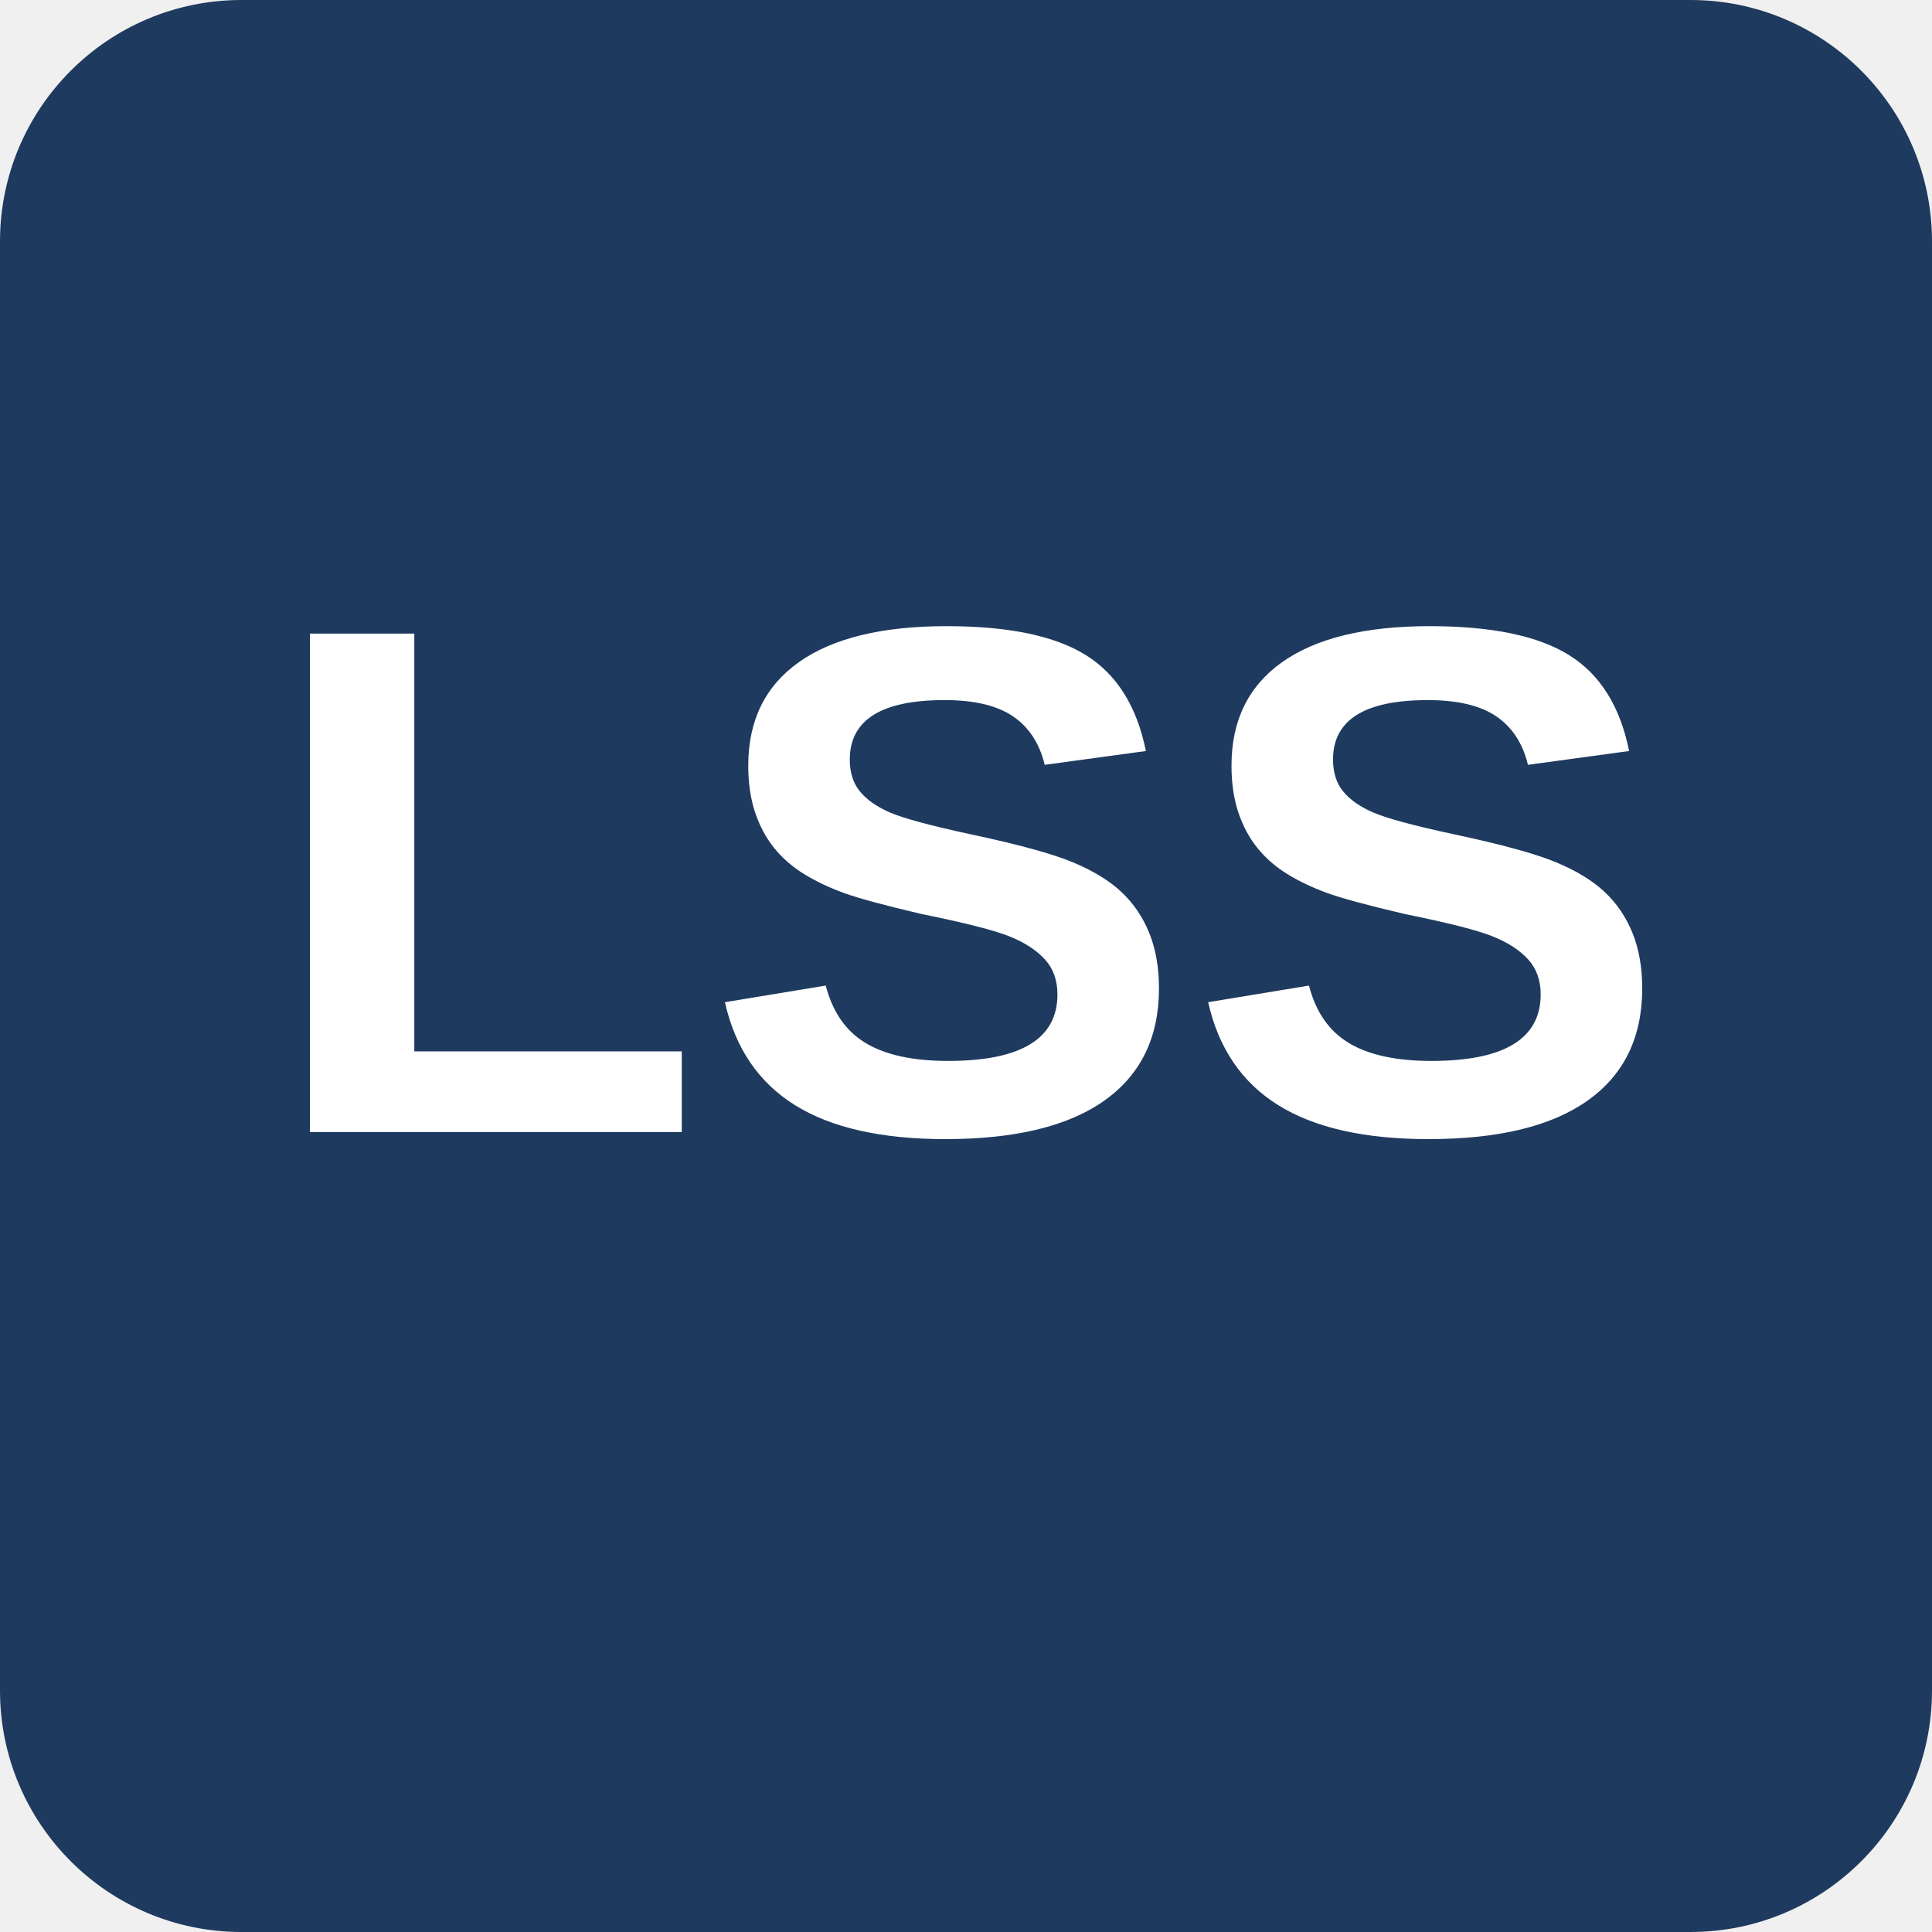
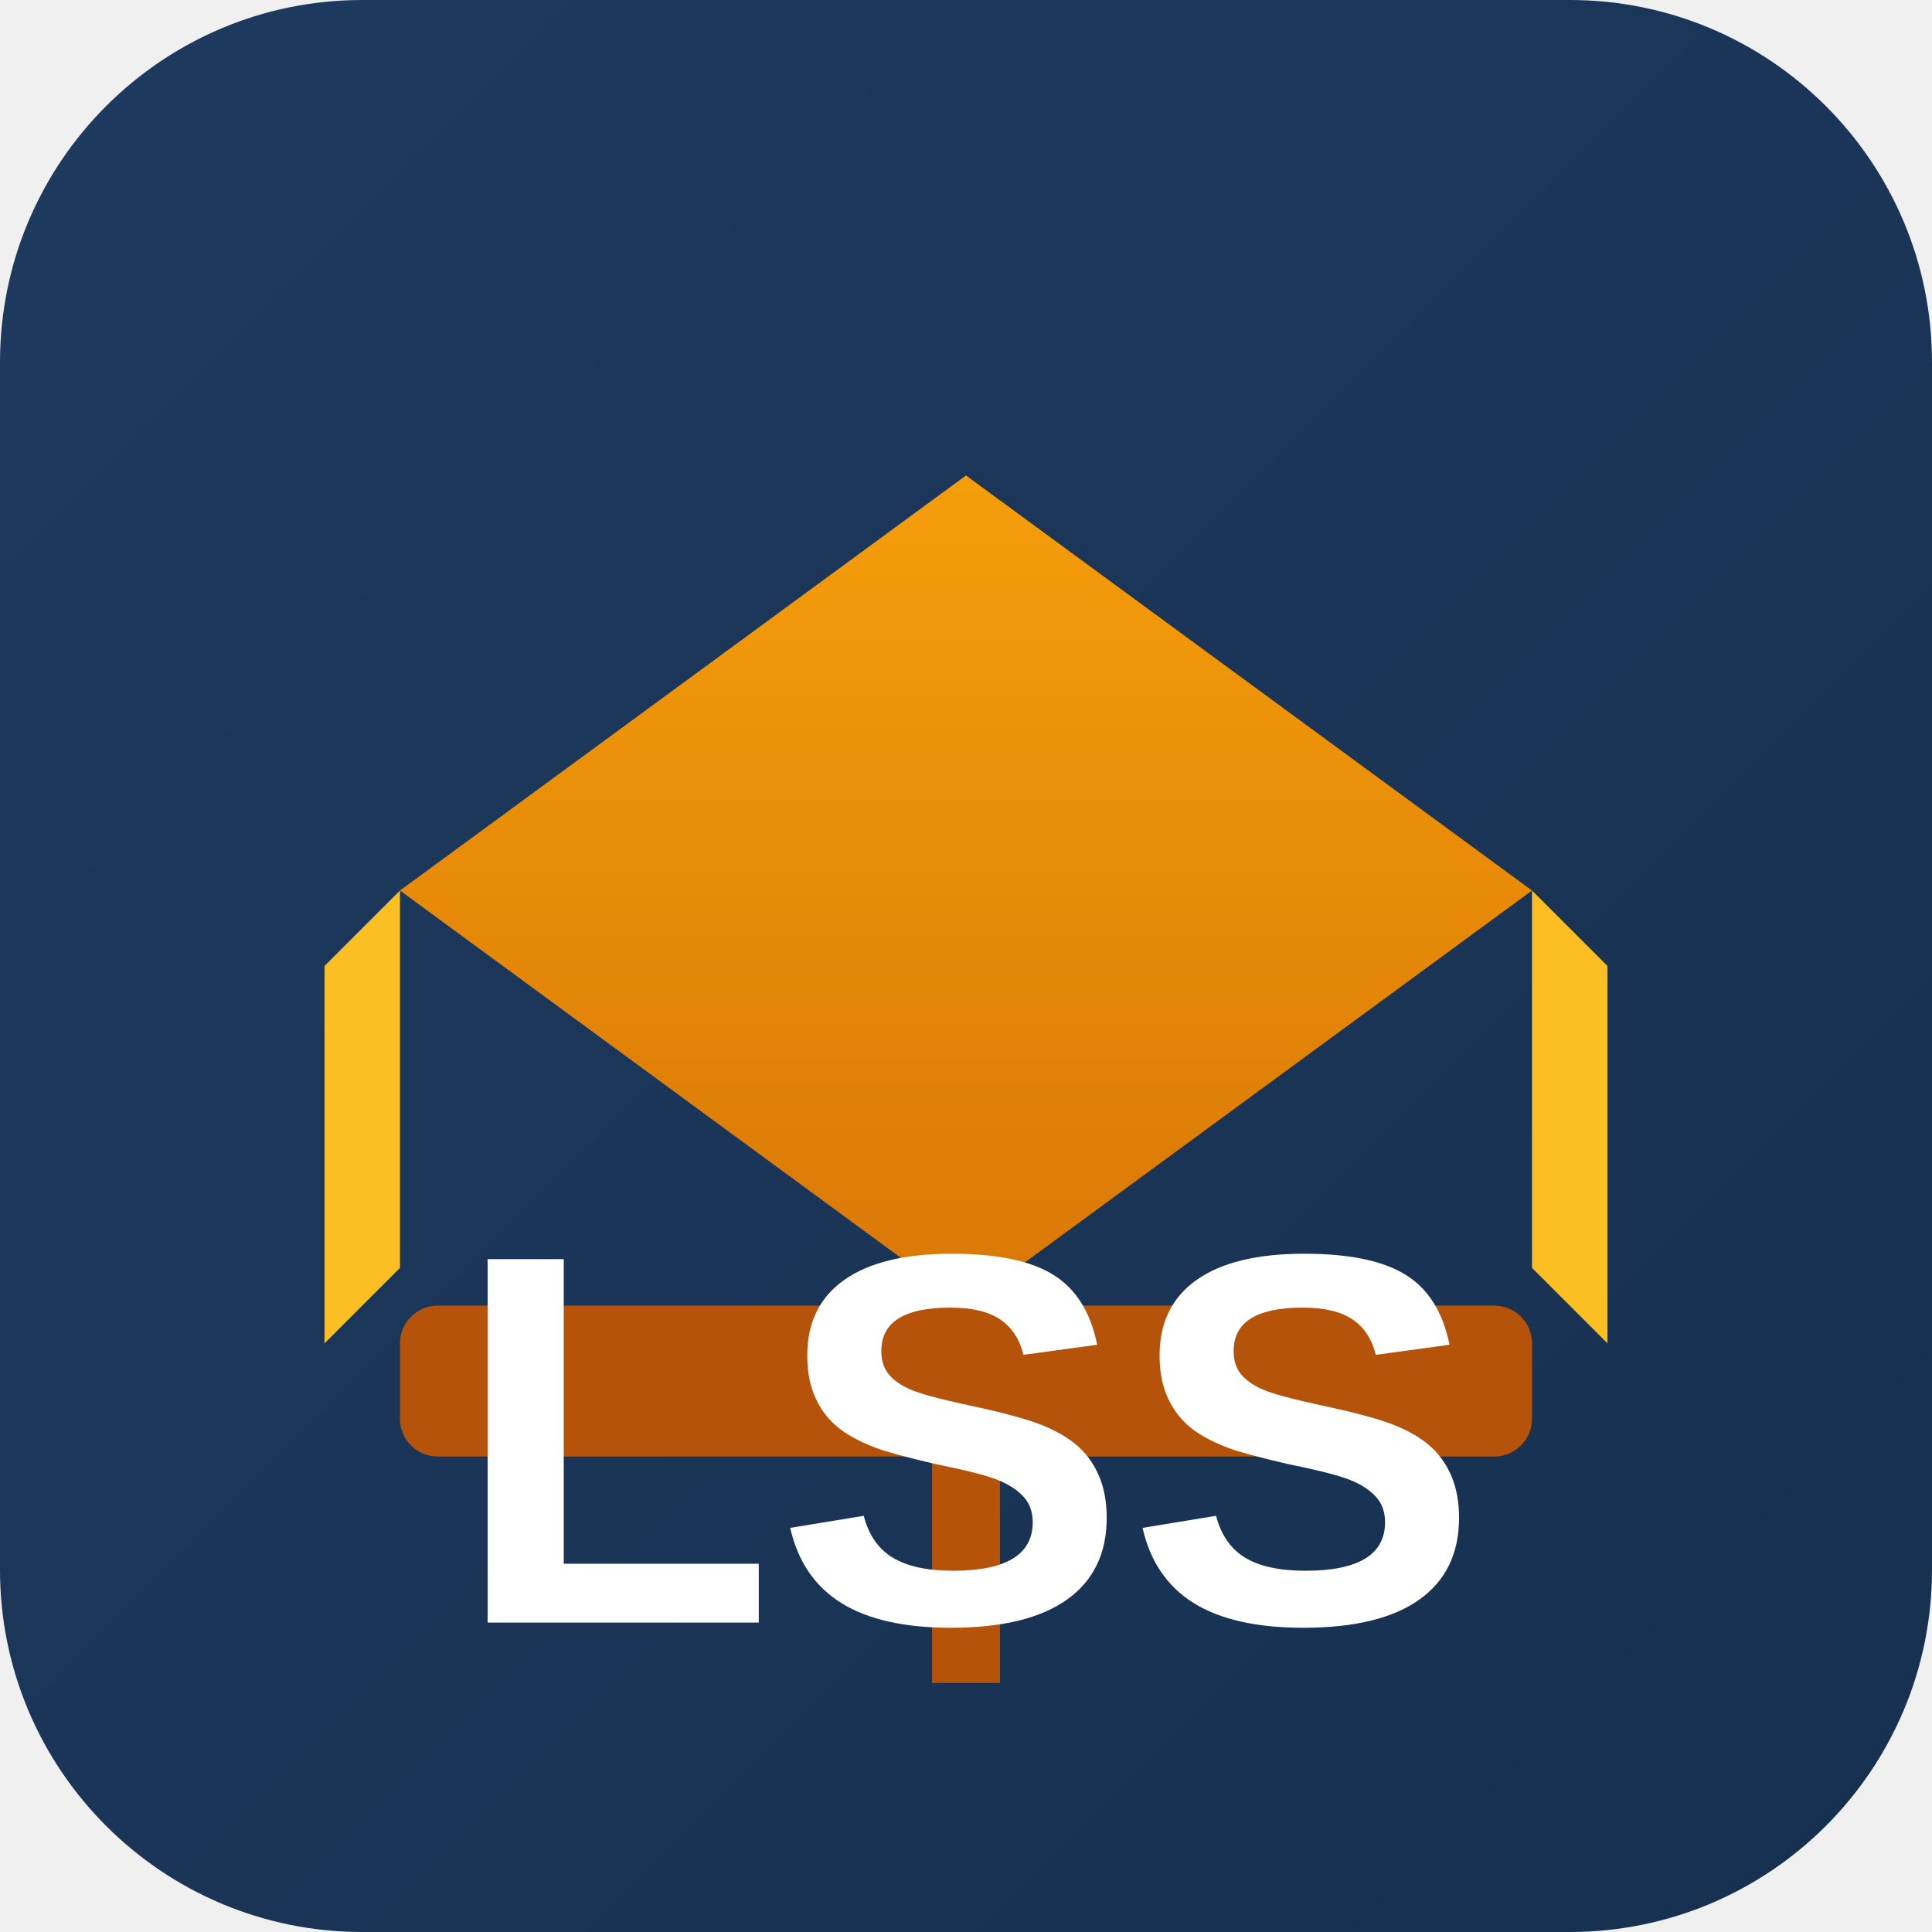
<svg xmlns="http://www.w3.org/2000/svg" width="512" height="512" viewBox="0 0 512 512">
-   <rect width="512" height="512" rx="64" fill="#1e3a5f" />
-   <text x="256" y="300" font-family="Arial,sans-serif" font-size="192" font-weight="bold" fill="white" text-anchor="middle">LSS</text>
+   <defs>
+     <linearGradient id="bg" x1="0" y1="0" x2="1" y2="1">
+       <stop offset="0%" stop-color="#1e3a5f" />
+       <stop offset="100%" stop-color="#16304f" />
+     </linearGradient>
+     <linearGradient id="cap" x1="0" y1="0" x2="0" y2="1">
+       <stop offset="0%" stop-color="#f59e0b" />
+       <stop offset="100%" stop-color="#d97706" />
+     </linearGradient>
+   </defs>
+   <rect width="512" height="512" rx="96" fill="url(#bg)" />
+   <g transform="translate(256 196)">
+     <path d="M-150 40 L0 -70 L150 40 L0 150 Z" fill="url(#cap)" />
+     <path d="M-170 60 L-150 40 L-150 140 L-170 160 Z" fill="#fbbf24" />
+     <path d="M170 60 L150 40 L150 140 L170 160 Z" fill="#fbbf24" />
+     <rect x="-150" y="150" width="300" height="40" rx="10" fill="#b45309" />
+     <line x1="0" y1="150" x2="0" y2="250" stroke="#b45309" stroke-width="18" />
+   </g>
+   <text x="256" y="430" font-family="Arial,Helvetica,sans-serif" font-size="140" font-weight="bold" fill="white" text-anchor="middle">LSS</text>
</svg>
